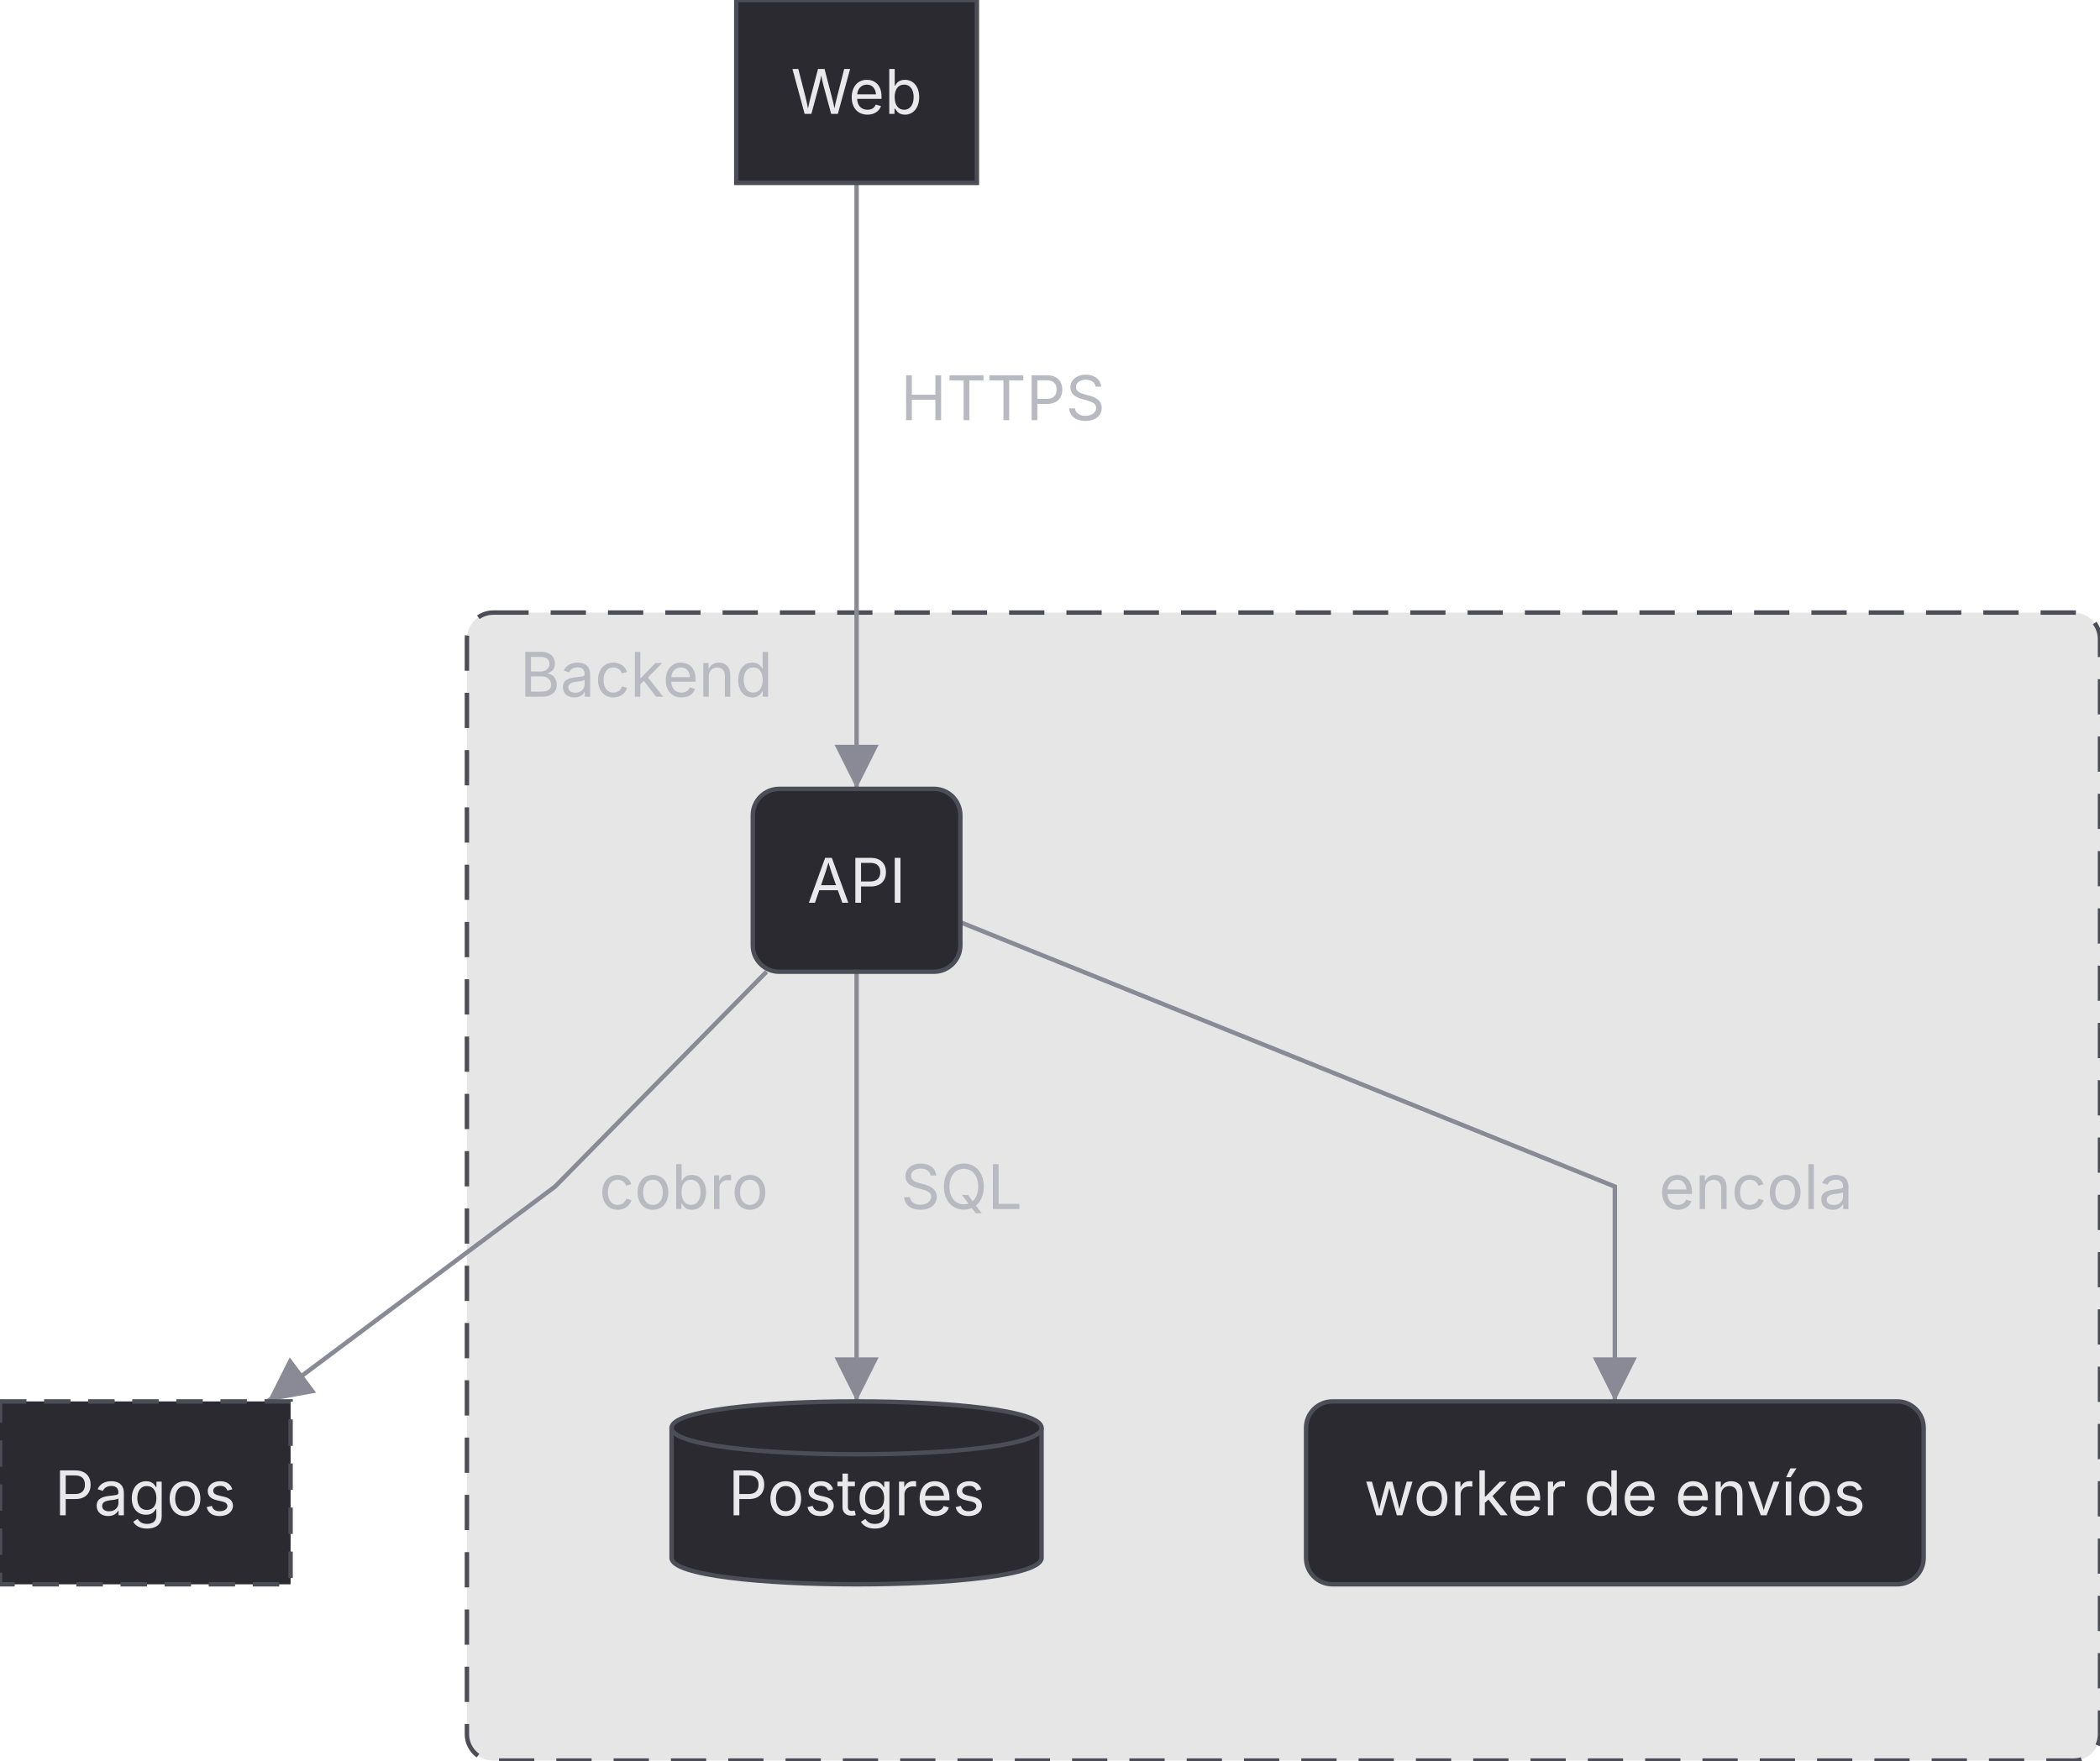
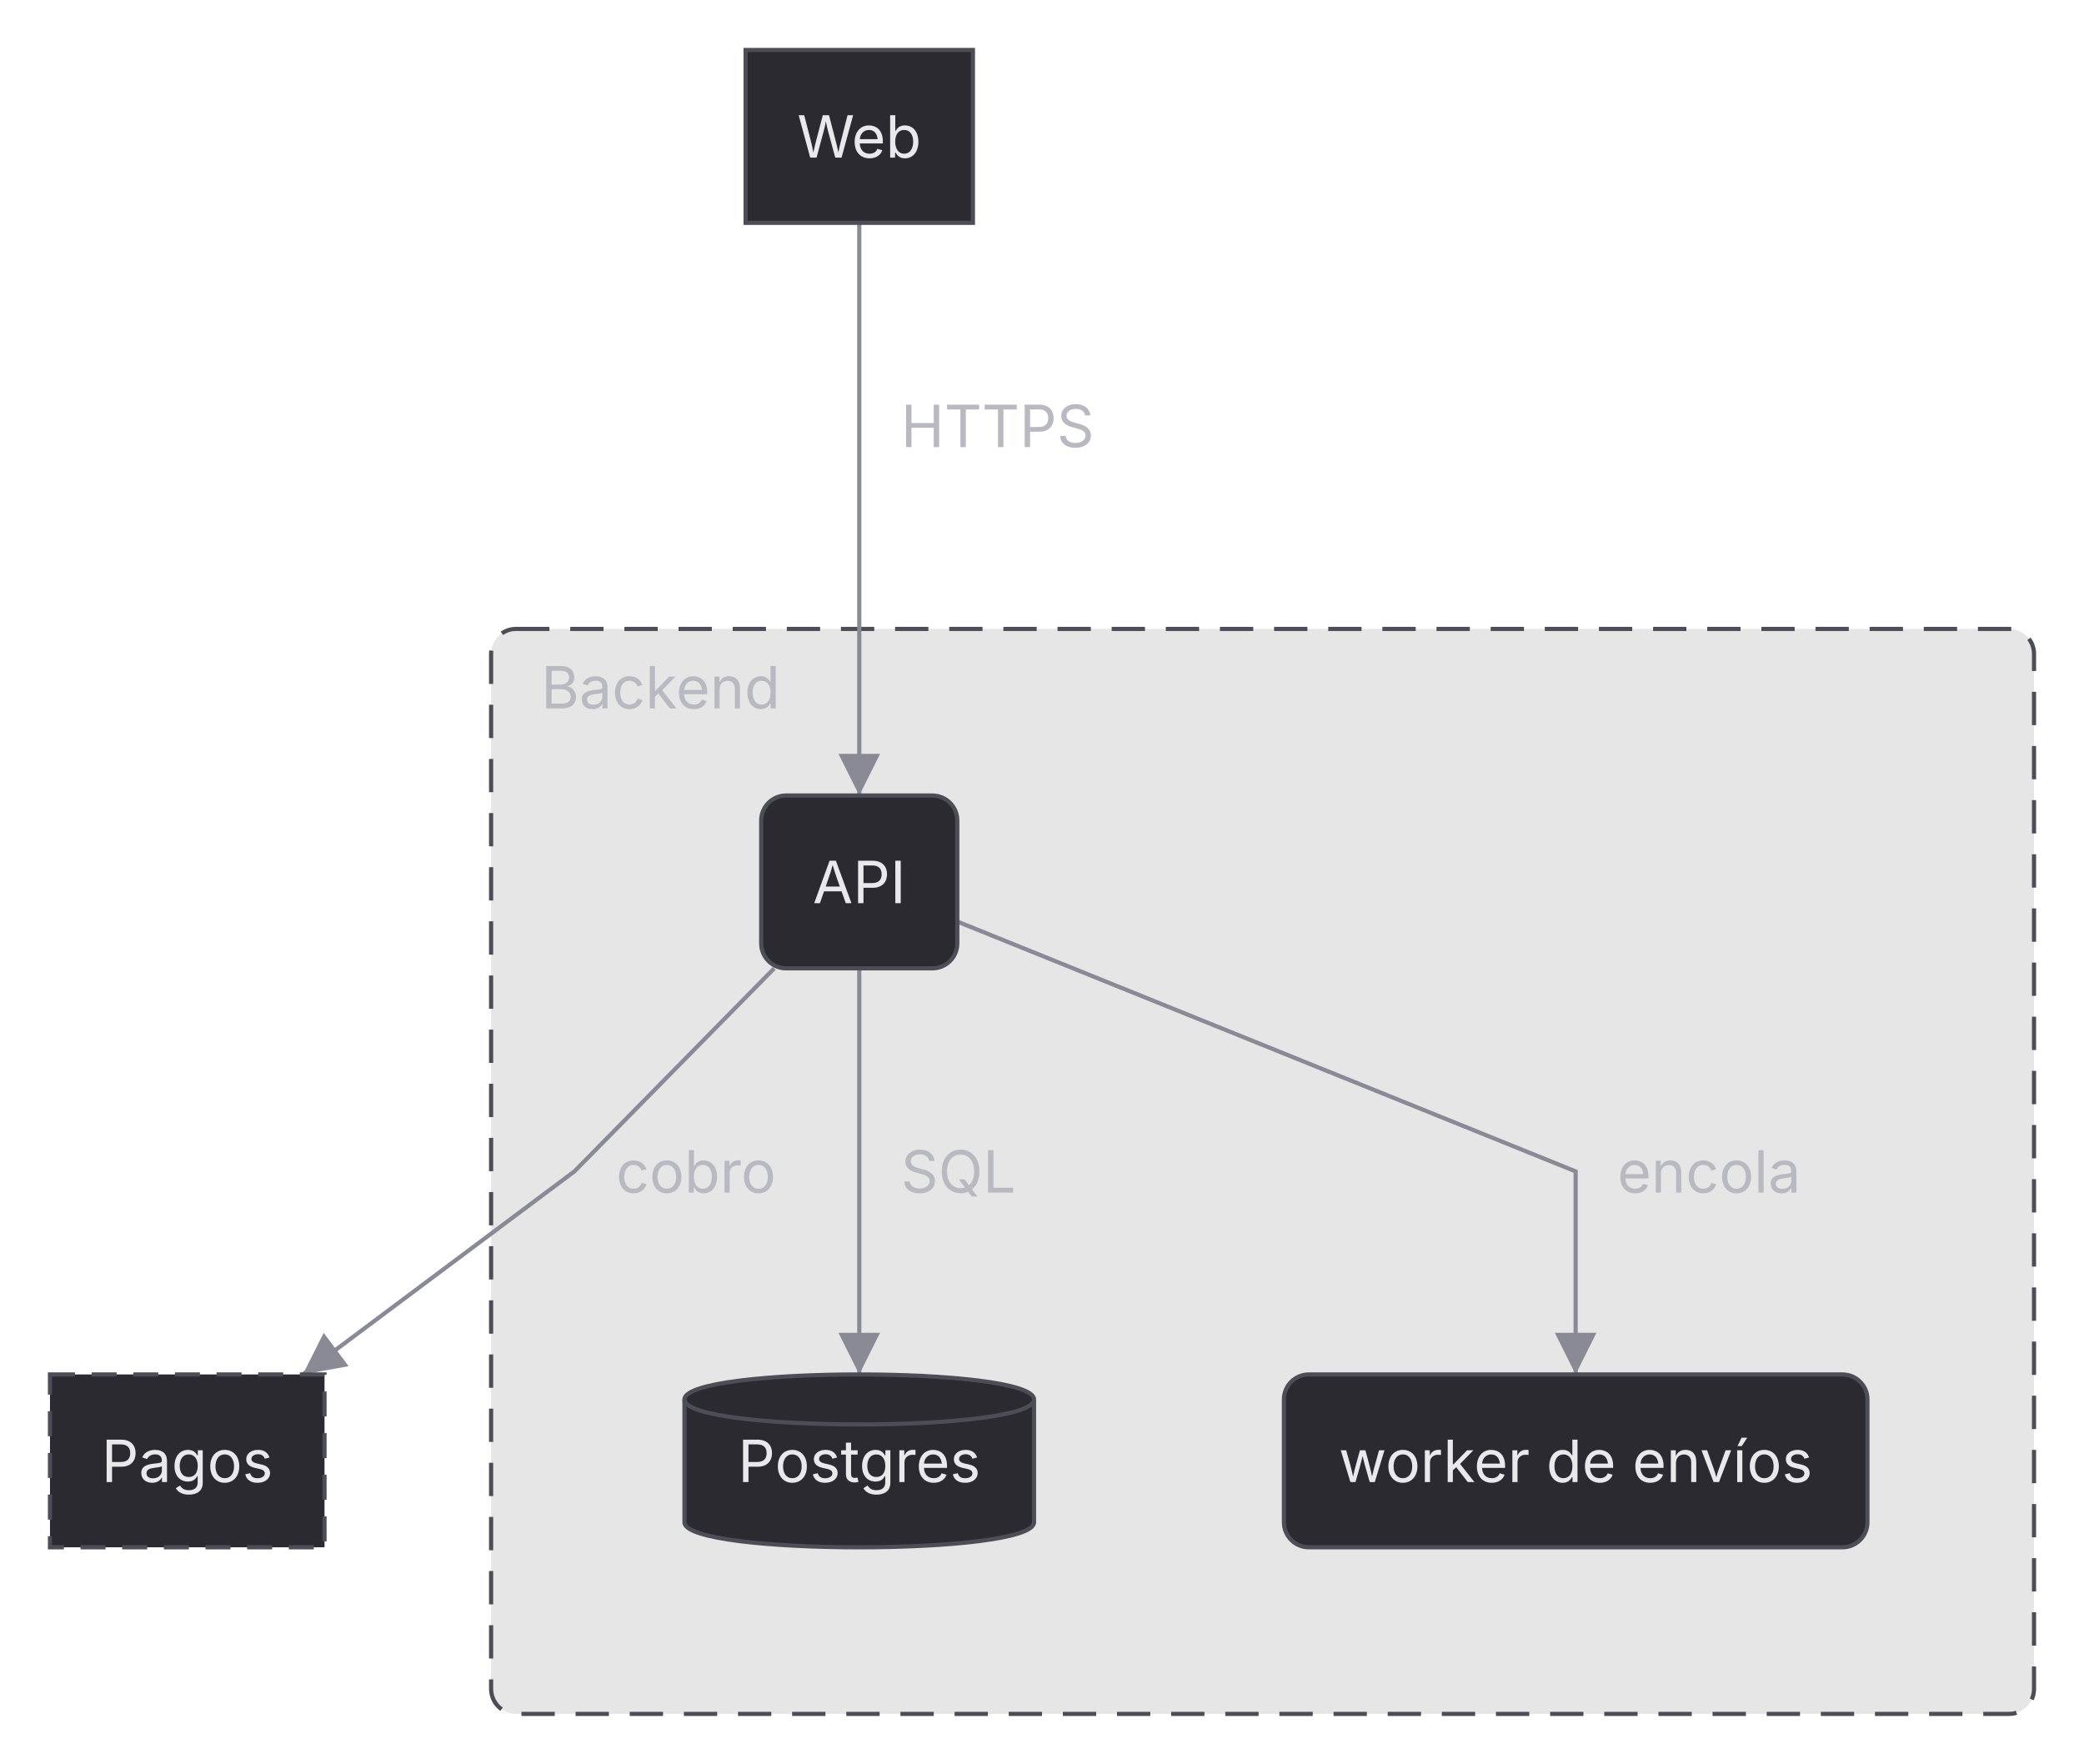
- <svg xmlns="http://www.w3.org/2000/svg" class="graphium" viewBox="0.00 0.00 476.39 399.50" width="476.39" height="399.50">
+ <svg xmlns="http://www.w3.org/2000/svg" class="graphium" viewBox="-12.00 -12.00 500.39 423.50" width="500.39" height="423.50">
  <style>
.bg{fill:rgba(27, 27, 27, 1.00)}
.node-fill{fill:rgba(42, 42, 48, 1.00)}
.node-stroke{stroke:rgba(77, 77, 87, 1.00);stroke-width:1.00}
.node-text{fill:rgba(233, 233, 236, 1.00)}
.edge-stroke{stroke:rgba(138, 138, 150, 1.00);stroke-width:1.00;fill:none}
.edge-text{fill:rgba(185, 185, 194, 1.00)}
.accent{fill:rgba(110, 168, 254, 1.00);stroke:rgba(110, 168, 254, 1.00)}
.emphasis-highlight{stroke:rgba(110, 168, 254, 1.00)}
.emphasis-highlight-text{fill:rgba(110, 168, 254, 1.00)}
.emphasis-muted{opacity:0.55}
.group-box{fill:rgba(42, 42, 48, 1.00);fill-opacity:0.12;stroke:rgba(77, 77, 87, 1.00);stroke-width:1.00;stroke-dasharray:8.00 5.00}
.group-label{fill:rgba(185, 185, 194, 1.00)}
.lane-band{fill:rgba(42, 42, 48, 1.00);fill-opacity:0.35;stroke:rgba(77, 77, 87, 1.00);stroke-width:1.00}
.lane-label{fill:rgba(185, 185, 194, 1.00)}
.lifeline{stroke:rgba(77, 77, 87, 1.00);stroke-width:1.00;stroke-dasharray:4.00 4.00;fill:none}
.stroke-dashed{stroke-dasharray:6.00 4.00}
.text{font-family:Inter, sans-serif}
.cardinality{fill:none;stroke:rgba(138, 138, 150, 1.00);stroke-width:1.00}
.arrow-normal{fill:rgba(138, 138, 150, 1.00)}
.arrow-highlight{fill:rgba(110, 168, 254, 1.00)}
.arrow-muted{fill:rgba(138, 138, 150, 1.00);opacity:0.55}
+ .row-badge{fill:rgba(185, 185, 194, 1.00)}
+ .row-note{fill:rgba(185, 185, 194, 1.00)}
+ .row-key{font-weight:600}
+ .row-nullable{opacity:0.75}
</style>
  <defs>
    <marker id="arrow-normal" viewBox="0.00 0.00 10.00 10.00" refX="10.00" refY="5.00" markerWidth="10.00" markerHeight="10.00" markerUnits="userSpaceOnUse" orient="auto">
      <path class="arrow-normal" d="M 0.00 0.00 L 10.00 5.00 L 0.00 10.00 Z" />
    </marker>
  </defs>
  <g class="layer-groups">
    <rect id="cluster-backend" class="group-box" x="105.92" y="139.00" width="370.47" height="260.50" rx="6.00" ry="6.00" />
    <text class="group-label text" x="117.92" y="153.00" font-size="14.00" text-anchor="start" dominant-baseline="central">Backend</text>
  </g>
  <g class="layer-edges">
    <polyline id="m-api-db" class="edge-stroke" points="194.32,220.50 194.32,269.25 194.32,318.00" marker-end="url(#arrow-normal)" />
    <text class="edge-text text" x="218.12" y="269.25" font-size="14.00" text-anchor="middle" dominant-baseline="central">SQL</text>
    <polyline id="m-api-jobs" class="edge-stroke" points="217.86,209.26 366.33,269.25 366.33,318.00" marker-end="url(#arrow-normal)" />
    <text class="edge-text text" x="398.37" y="269.25" font-size="14.00" text-anchor="middle" dominant-baseline="central">encola</text>
    <polyline id="m-api-pagos" class="edge-stroke" points="173.89,220.50 125.92,269.25 60.71,318.00" marker-end="url(#arrow-normal)" />
    <text class="edge-text text" x="155.12" y="269.25" font-size="14.00" text-anchor="middle" dominant-baseline="central">cobro</text>
    <polyline id="m-web-api" class="edge-stroke" points="194.32,41.50 194.32,90.25 194.32,139.00 194.32,179.00" marker-end="url(#arrow-normal)" />
    <text class="edge-text text" x="227.52" y="90.25" font-size="14.00" text-anchor="middle" dominant-baseline="central">HTTPS</text>
  </g>
  <g class="layer-nodes">
    <rect id="g-api" class="node-fill node-stroke shape-rounded" x="170.77" y="179.00" width="47.09" height="41.50" rx="6.00" ry="6.00" />
    <text class="node-text text" x="194.32" y="199.75" font-size="14.00" text-anchor="middle" dominant-baseline="central">API</text>
    <path id="g-db" class="node-fill node-stroke shape-cylinder" d="M 152.35 324.00 C 152.35 316.00 236.28 316.00 236.28 324.00 L 236.28 353.50 C 236.28 361.50 152.35 361.50 152.35 353.50 Z" />
    <path class="node-stroke shape-cylinder" fill="none" d="M 152.35 324.00 C 152.35 332.00 236.28 332.00 236.28 324.00" />
    <text class="node-text text" x="194.32" y="338.75" font-size="14.00" text-anchor="middle" dominant-baseline="central">Postgres</text>
    <rect id="g-jobs" class="node-fill node-stroke shape-rounded" x="296.28" y="318.00" width="140.11" height="41.50" rx="6.00" ry="6.00" />
    <text class="node-text text" x="366.33" y="338.75" font-size="14.00" text-anchor="middle" dominant-baseline="central">worker de envíos</text>
    <rect id="g-pagos" class="node-fill node-stroke shape-box stroke-dashed" x="0.00" y="318.00" width="65.92" height="41.50" />
    <text class="node-text text" x="32.96" y="338.75" font-size="14.00" text-anchor="middle" dominant-baseline="central">Pagos</text>
    <rect id="g-web" class="node-fill node-stroke shape-box" x="167.02" y="0.00" width="54.59" height="41.50" />
    <text class="node-text text" x="194.32" y="20.75" font-size="14.00" text-anchor="middle" dominant-baseline="central">Web</text>
  </g>
</svg>
